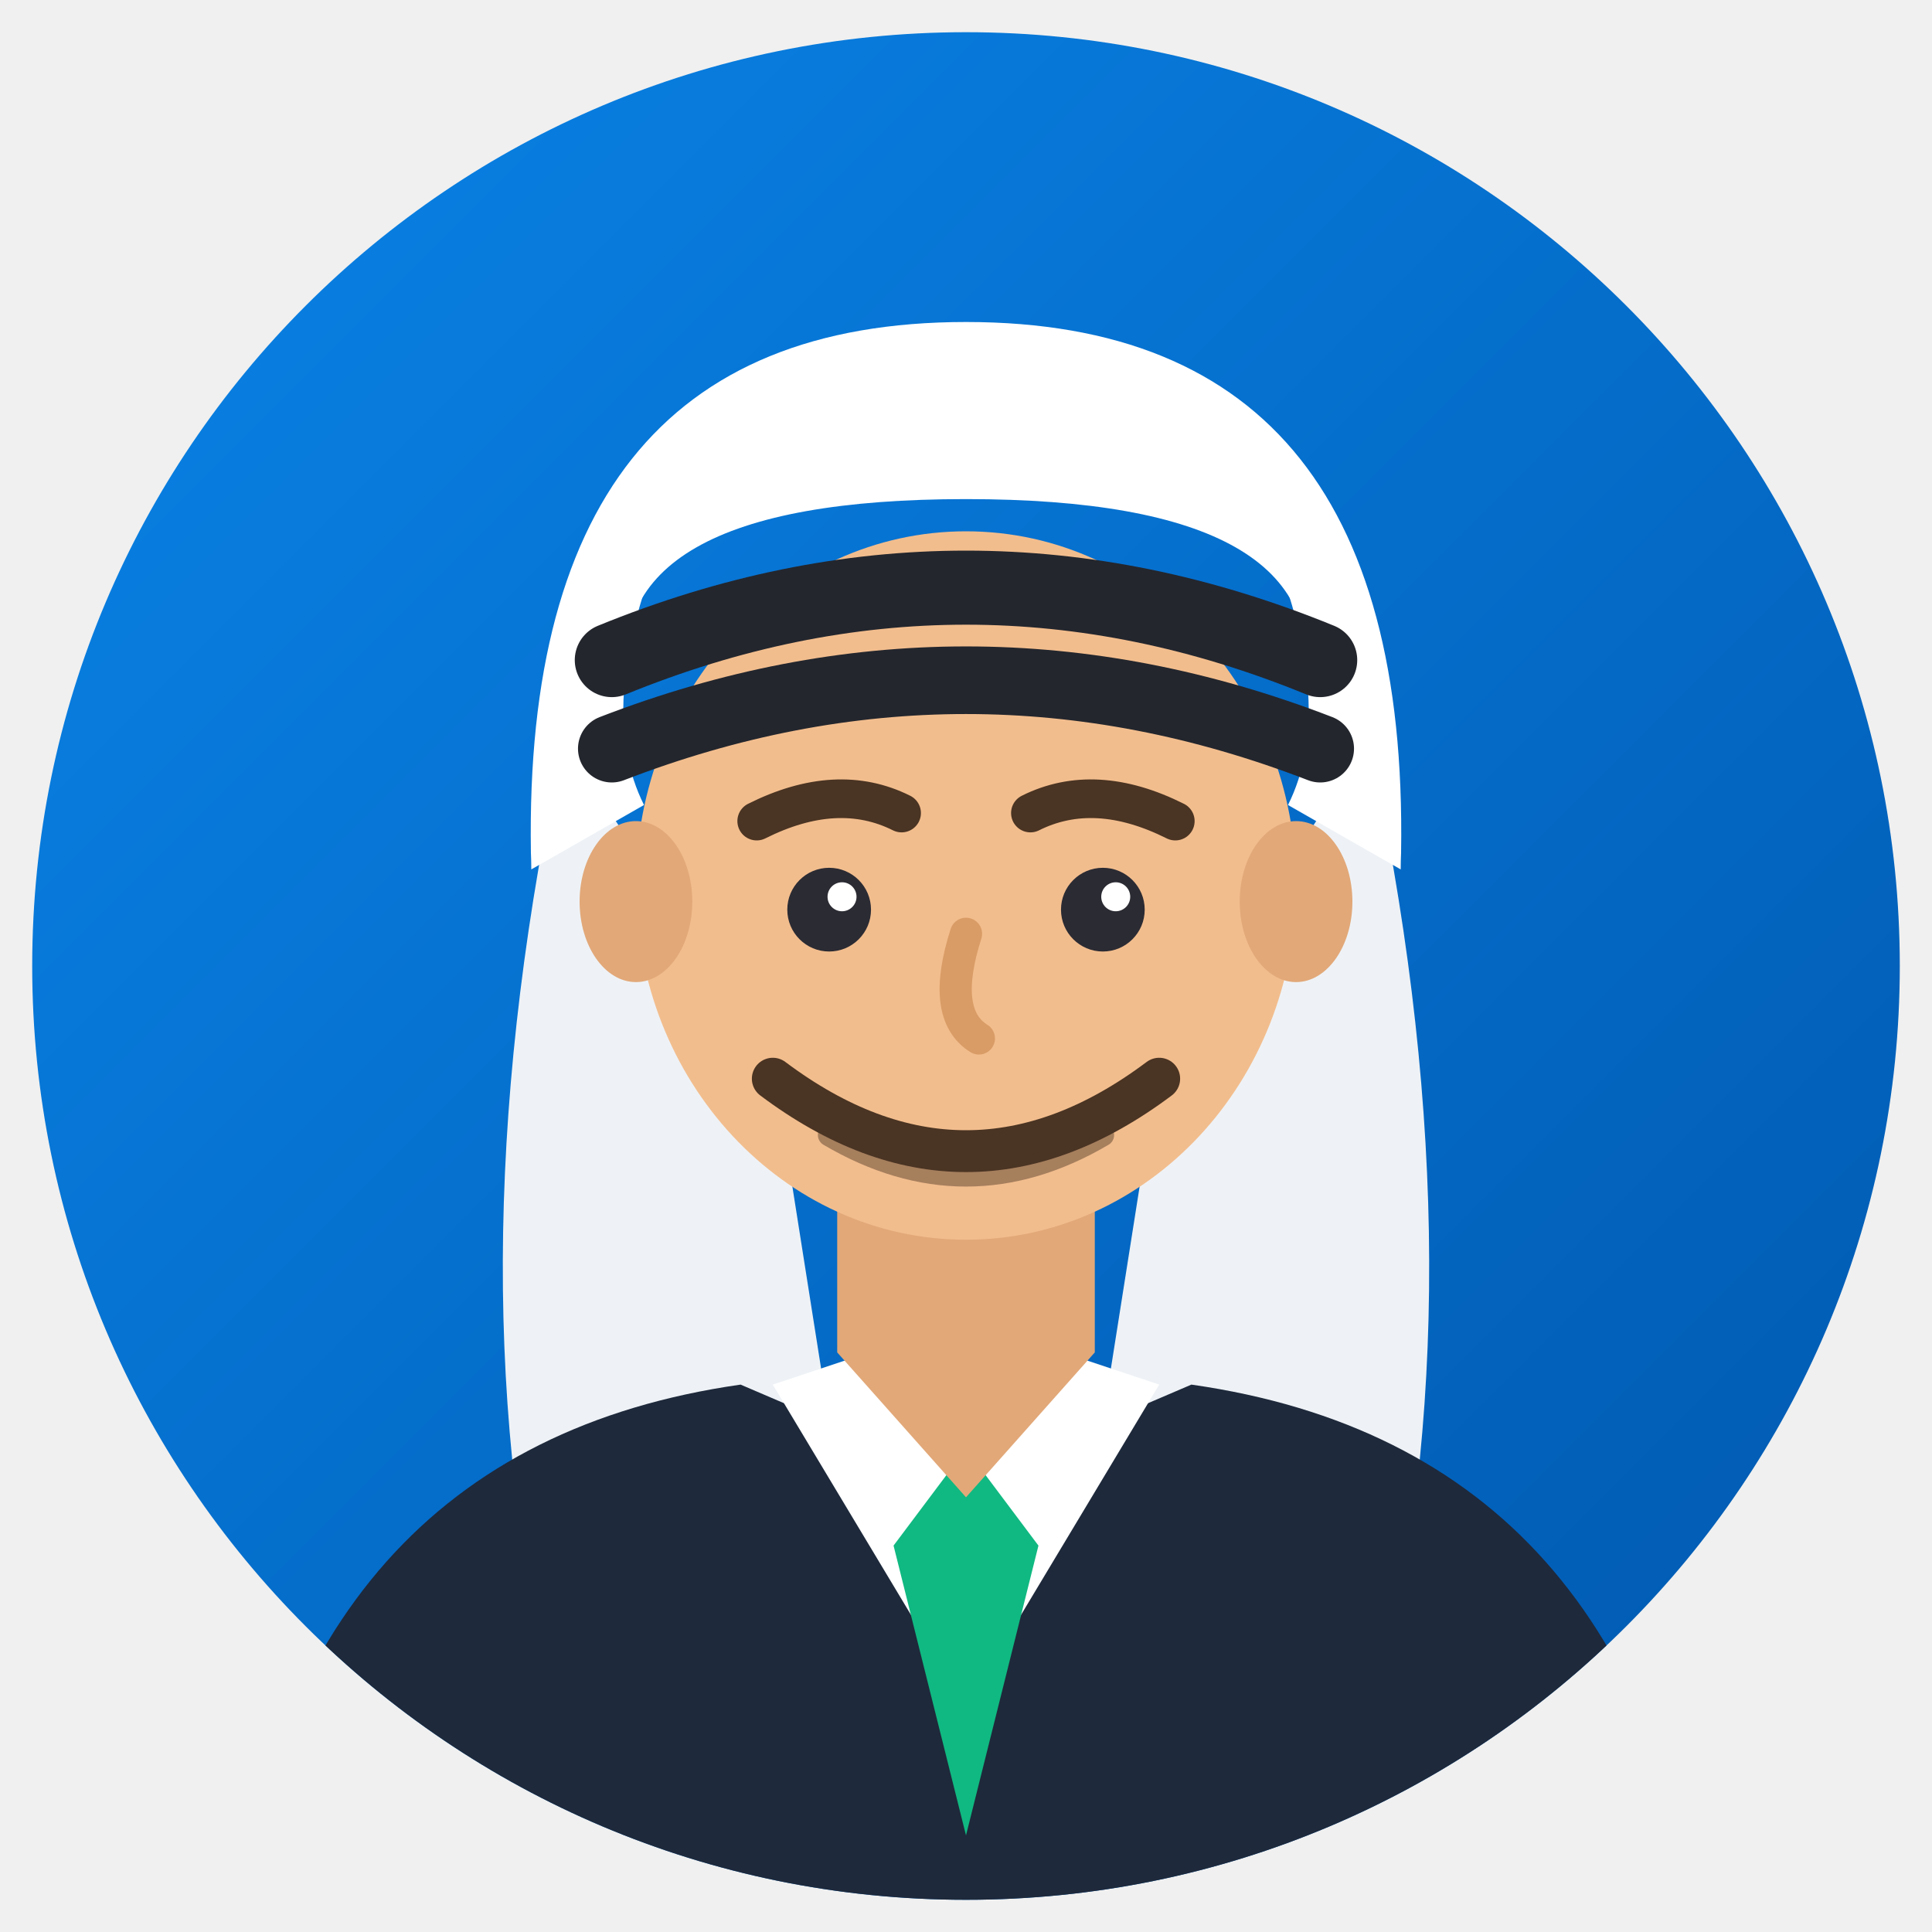
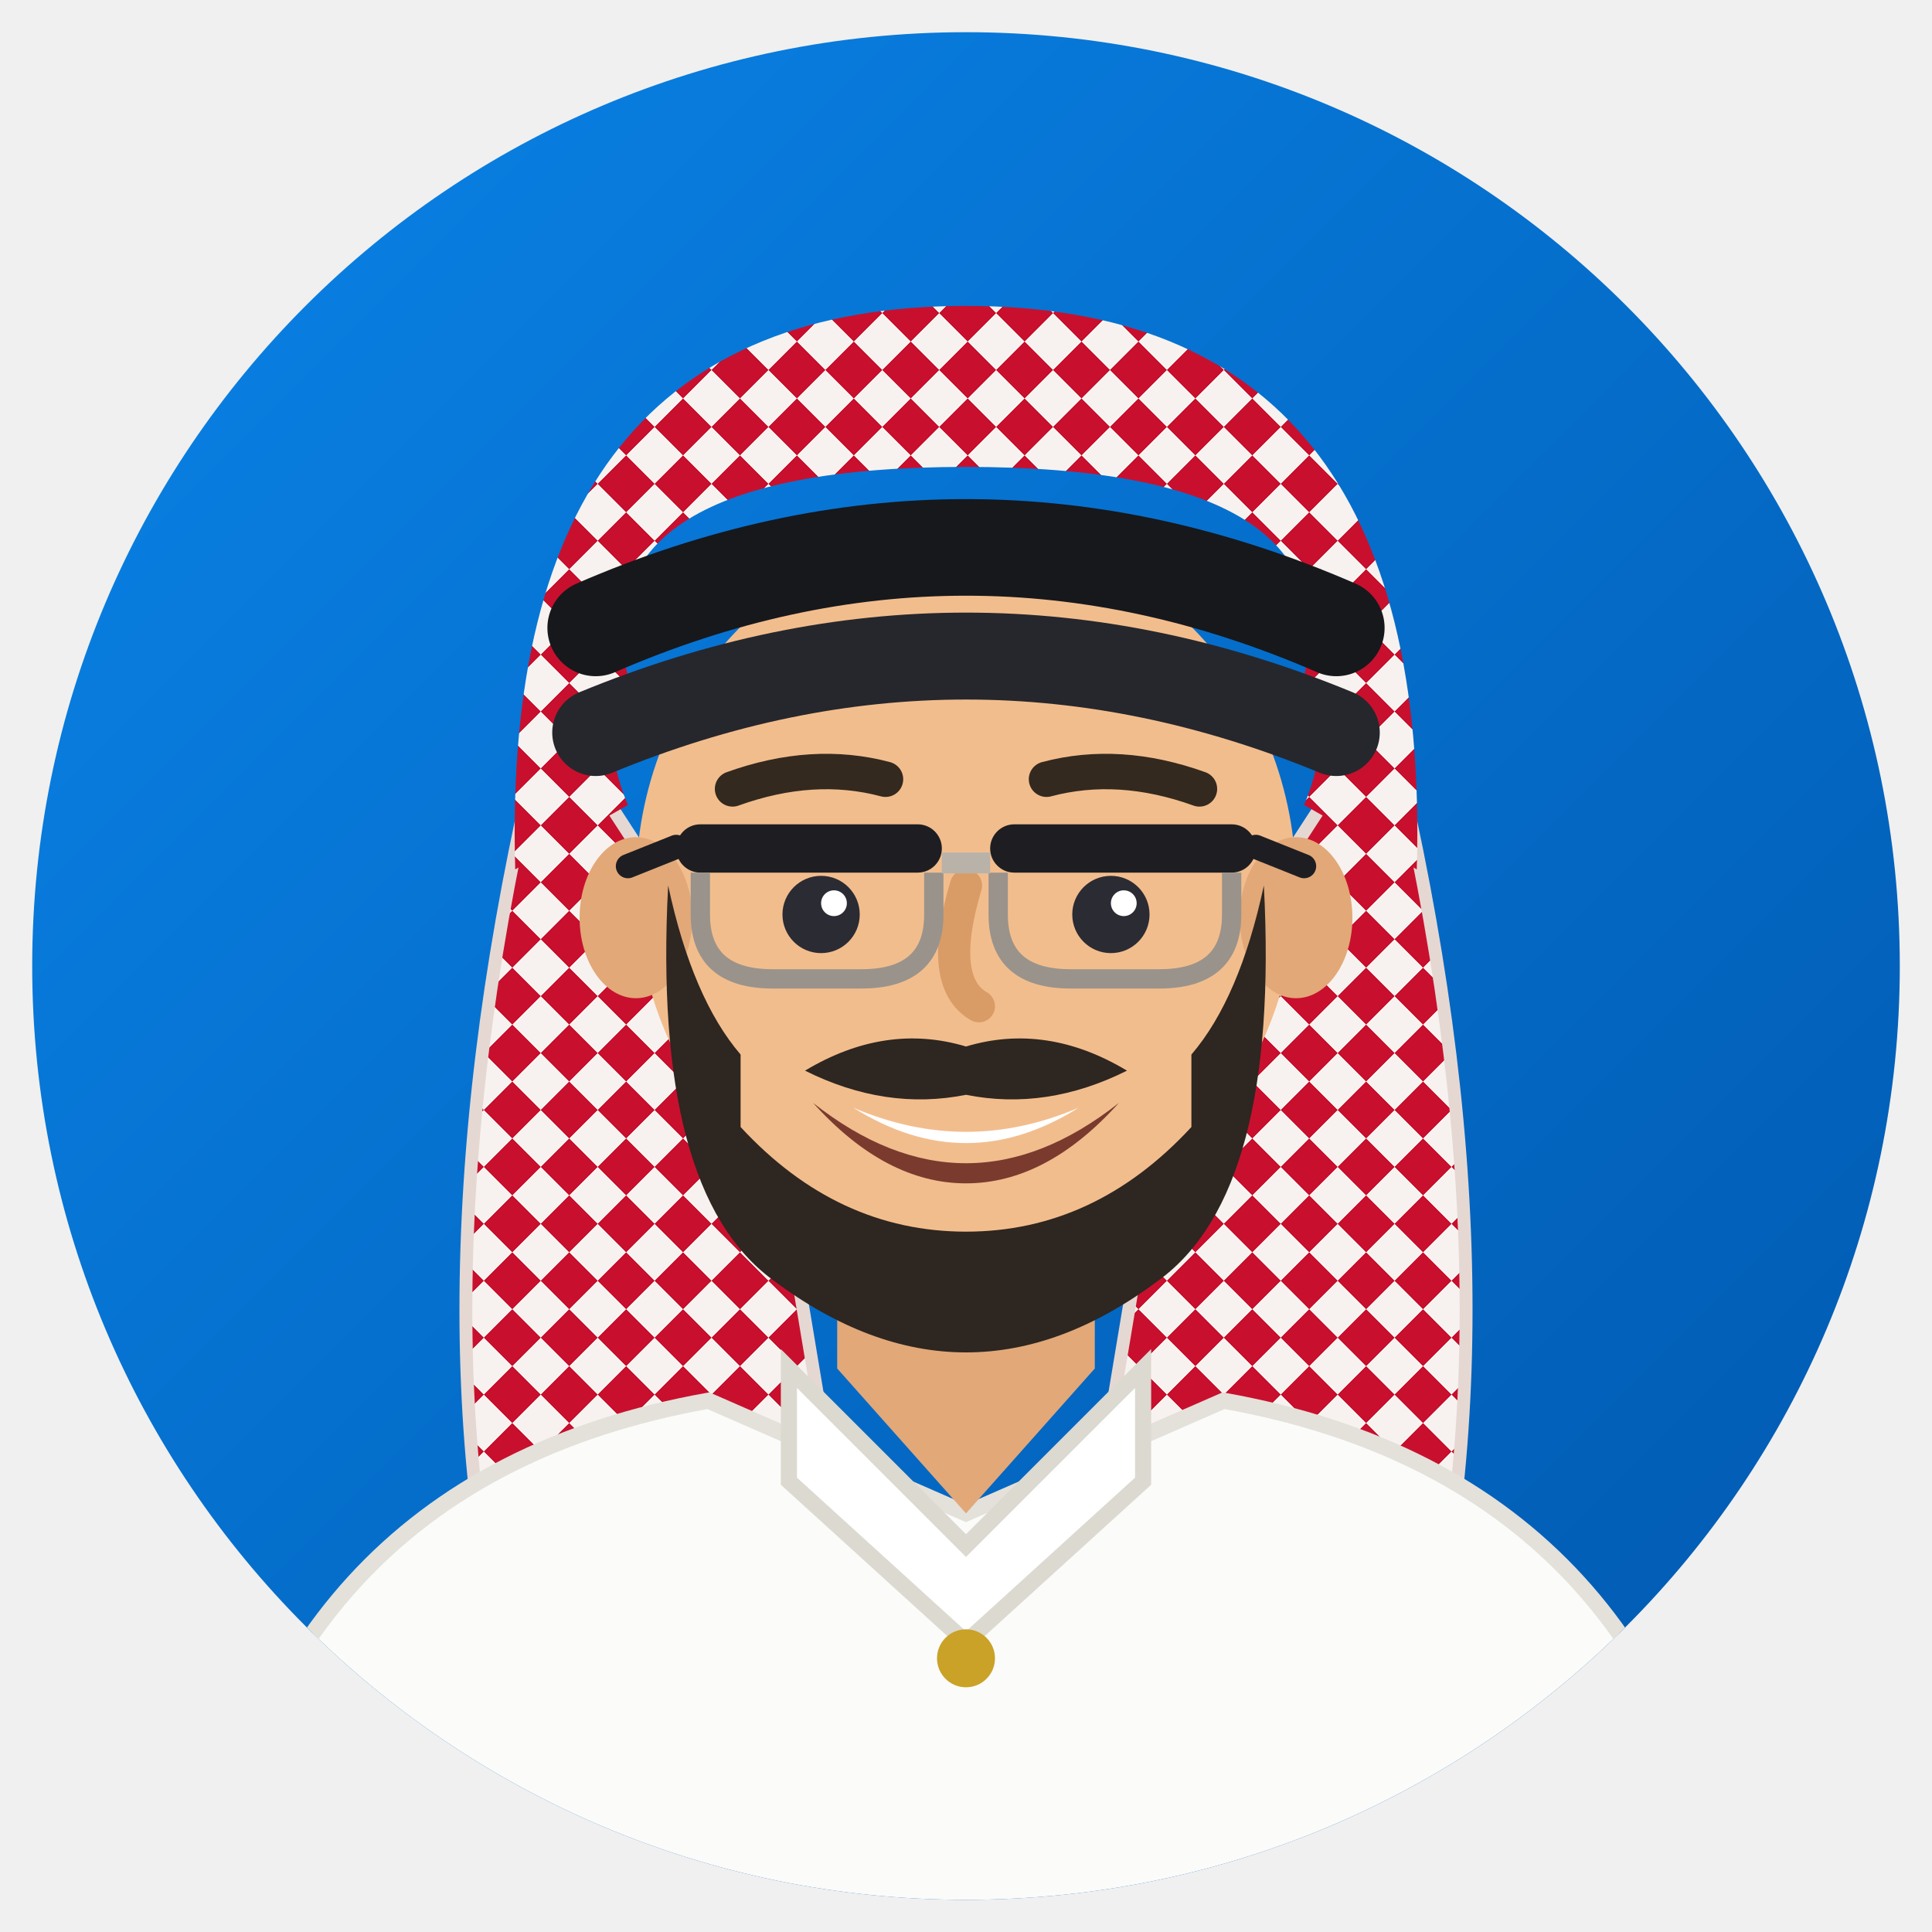
- <svg xmlns="http://www.w3.org/2000/svg" viewBox="0 0 120 120" role="img" aria-label="خالد — المساعد الذكي">
+ <svg xmlns="http://www.w3.org/2000/svg" viewBox="0 0 120 120" role="img" aria-label="المساعد الذكي">
  <defs>
    <linearGradient id="bpwBg" x1="0" y1="0" x2="1" y2="1">
      <stop offset="0" stop-color="#0a84e8" />
      <stop offset="1" stop-color="#0057ad" />
    </linearGradient>
+     <pattern id="bpwSh" width="5" height="5" patternUnits="userSpaceOnUse" patternTransform="rotate(45)">
+       <rect width="5" height="5" fill="#f7f2ef" />
+       <rect width="2.5" height="2.5" fill="#c8102e" />
+       <rect x="2.5" y="2.5" width="2.5" height="2.5" fill="#c8102e" />
+     </pattern>
    <clipPath id="bpwClip">
      <circle cx="60" cy="60" r="58" />
    </clipPath>
  </defs>
  <circle cx="60" cy="60" r="58" fill="url(#bpwBg)" />
  <g clip-path="url(#bpwClip)">
-     <path d="M35 46 Q28 78 34 104 L54 104 L48 66 Z" fill="#eef2f6" />
-     <path d="M85 46 Q92 78 86 104 L66 104 L72 66 Z" fill="#eef2f6" />
-     <path d="M14 122 Q18 90 46 86 L60 92 L74 86 Q102 90 106 122 Z" fill="#1e293b" />
-     <path d="M48 86 L60 106 L72 86 L66 84 L54 84 Z" fill="#ffffff" />
-     <path d="M60 90 L55.5 96 L60 114 L64.5 96 Z" fill="#10b981" />
-     <path d="M52 72 h16 v12 l-8 9 -8 -9 Z" fill="#e2a878" />
+     <path d="M34 44 Q25 80 32 106 L54 106 L47 64 Z" fill="url(#bpwSh)" stroke="#e5d8d2" stroke-width="0.8" />
+     <path d="M86 44 Q95 80 88 106 L66 106 L73 64 Z" fill="url(#bpwSh)" stroke="#e5d8d2" stroke-width="0.8" />
+     <path d="M12 122 Q16 92 44 87 L60 94 L76 87 Q104 92 108 122 Z" fill="#fbfbf9" />
+     <path d="M12 122 Q16 92 44 87 L60 94 L76 87 Q104 92 108 122" fill="none" stroke="#e3e1da" stroke-width="1" />
+     <path d="M49 85 L60 96 L71 85 L71 92 L60 102 L49 92 Z" fill="#ffffff" stroke="#dcd9d0" stroke-width="1" />
+     <circle cx="60" cy="103" r="1.8" fill="#c9a227" />
+     <path d="M52 72 h16 v13 l-8 9 -8 -9 Z" fill="#e2a878" />
    <ellipse cx="60" cy="55" rx="20.5" ry="22" fill="#f2bd8d" />
-     <ellipse cx="39.5" cy="56" rx="3.5" ry="5" fill="#e2a878" />
-     <ellipse cx="80.5" cy="56" rx="3.5" ry="5" fill="#e2a878" />
-     <path d="M60 20 Q88 20 87 54 Q87 46 81 43 Q83 31 60 31 Q37 31 39 43 Q33 46 33 54 Q32 20 60 20 Z" fill="#ffffff" />
-     <path d="M33 54 Q33 38 41 34 Q37 44 40 50 Z" fill="#ffffff" />
-     <path d="M87 54 Q87 38 79 34 Q83 44 80 50 Z" fill="#ffffff" />
-     <path d="M38 41 Q60 32 82 41" fill="none" stroke="#23262d" stroke-width="4.6" stroke-linecap="round" />
-     <path d="M38 46.5 Q60 38 82 46.5" fill="none" stroke="#23262d" stroke-width="4.2" stroke-linecap="round" />
-     <path d="M47 51 Q52 48.5 56 50.5" fill="none" stroke="#4a3423" stroke-width="2.4" stroke-linecap="round" />
-     <path d="M64 50.5 Q68 48.5 73 51" fill="none" stroke="#4a3423" stroke-width="2.4" stroke-linecap="round" />
-     <circle cx="51.5" cy="56.5" r="2.6" fill="#2b2b33" />
-     <circle cx="68.5" cy="56.5" r="2.6" fill="#2b2b33" />
-     <circle cx="52.3" cy="55.7" r="0.9" fill="#ffffff" />
-     <circle cx="69.3" cy="55.7" r="0.9" fill="#ffffff" />
-     <path d="M60 58 Q58.4 63 60.8 64.5" fill="none" stroke="#d99c66" stroke-width="2" stroke-linecap="round" />
-     <path d="M48 67 Q60 76 72 67" fill="none" stroke="#4a3423" stroke-width="2.6" stroke-linecap="round" />
-     <path d="M51.5 70.5 Q60 75.5 68.5 70.5" fill="none" stroke="#4a3423" stroke-width="1.4" stroke-linecap="round" opacity="0.45" />
+     <ellipse cx="39.5" cy="57" rx="3.5" ry="5" fill="#e2a878" />
+     <ellipse cx="80.5" cy="57" rx="3.5" ry="5" fill="#e2a878" />
+     <path d="M41.5 55              Q40.5 74 48 79.5              Q54 84 60 84              Q66 84 72 79.5              Q79.5 74 78.5 55              Q77 62 74 65.5              L74 70 Q68 76.5 60 76.5 Q52 76.5 46 70 L46 65.5              Q43 62 41.5 55 Z" fill="#2e2620" />
+     <path d="M50 66.5 Q55 63.5 60 65 Q65 63.5 70 66.5 Q65 69 60 68 Q55 69 50 66.5 Z" fill="#2e2620" />
+     <path d="M50.5 68.5 Q60 76 69.5 68.5 Q65 73.5 60 73.5 Q55 73.5 50.5 68.5 Z" fill="#7a3b2e" />
+     <path d="M53 68.8 Q60 73.2 67 68.8 Q60 71.8 53 68.8 Z" fill="#ffffff" />
+     <path d="M60 55 Q58.2 61 60.8 62.5" fill="none" stroke="#d99c66" stroke-width="2" stroke-linecap="round" />
+     <circle cx="51" cy="56.8" r="2.4" fill="#2b2b33" />
+     <circle cx="69" cy="56.8" r="2.4" fill="#2b2b33" />
+     <circle cx="51.8" cy="56.1" r="0.8" fill="#ffffff" />
+     <circle cx="69.8" cy="56.1" r="0.8" fill="#ffffff" />
+     <path d="M45.5 49 Q50.5 47.2 55 48.4" fill="none" stroke="#33291f" stroke-width="2.2" stroke-linecap="round" />
+     <path d="M65 48.4 Q69.5 47.2 74.5 49" fill="none" stroke="#33291f" stroke-width="2.2" stroke-linecap="round" />
+     <rect x="42" y="51.2" width="16.5" height="3" rx="1.5" fill="#1e1e22" />
+     <rect x="61.5" y="51.2" width="16.5" height="3" rx="1.5" fill="#1e1e22" />
+     <path d="M43.5 54.2 v2.6 q0 4 4.5 4 h5.5 q4.5 0 4.5 -4 v-2.6" fill="none" stroke="#9a938b" stroke-width="1.2" />
+     <path d="M62 54.2 v2.6 q0 4 4.5 4 h5.5 q4.5 0 4.5 -4 v-2.6" fill="none" stroke="#9a938b" stroke-width="1.2" />
+     <path d="M58.5 53.6 h3" stroke="#b9b2a8" stroke-width="1.3" />
+     <path d="M42 52.6 L39 53.8" stroke="#1e1e22" stroke-width="1.5" stroke-linecap="round" />
+     <path d="M78 52.6 L81 53.8" stroke="#1e1e22" stroke-width="1.5" stroke-linecap="round" />
+     <path d="M60 19 Q89 19 88 54 Q88 45 81 42 Q84 29 60 29 Q36 29 39 42 Q32 45 32 54 Q31 19 60 19 Z" fill="url(#bpwSh)" />
+     <path d="M32 54 Q32 36 41 32 Q36 43 39 50 Z" fill="url(#bpwSh)" />
+     <path d="M88 54 Q88 36 79 32 Q84 43 81 50 Z" fill="url(#bpwSh)" />
+     <path d="M37 39 Q60 29 83 39" fill="none" stroke="#17181c" stroke-width="6" stroke-linecap="round" />
+     <path d="M37 45.5 Q60 36 83 45.5" fill="none" stroke="#26272c" stroke-width="5.4" stroke-linecap="round" />
  </g>
</svg>
